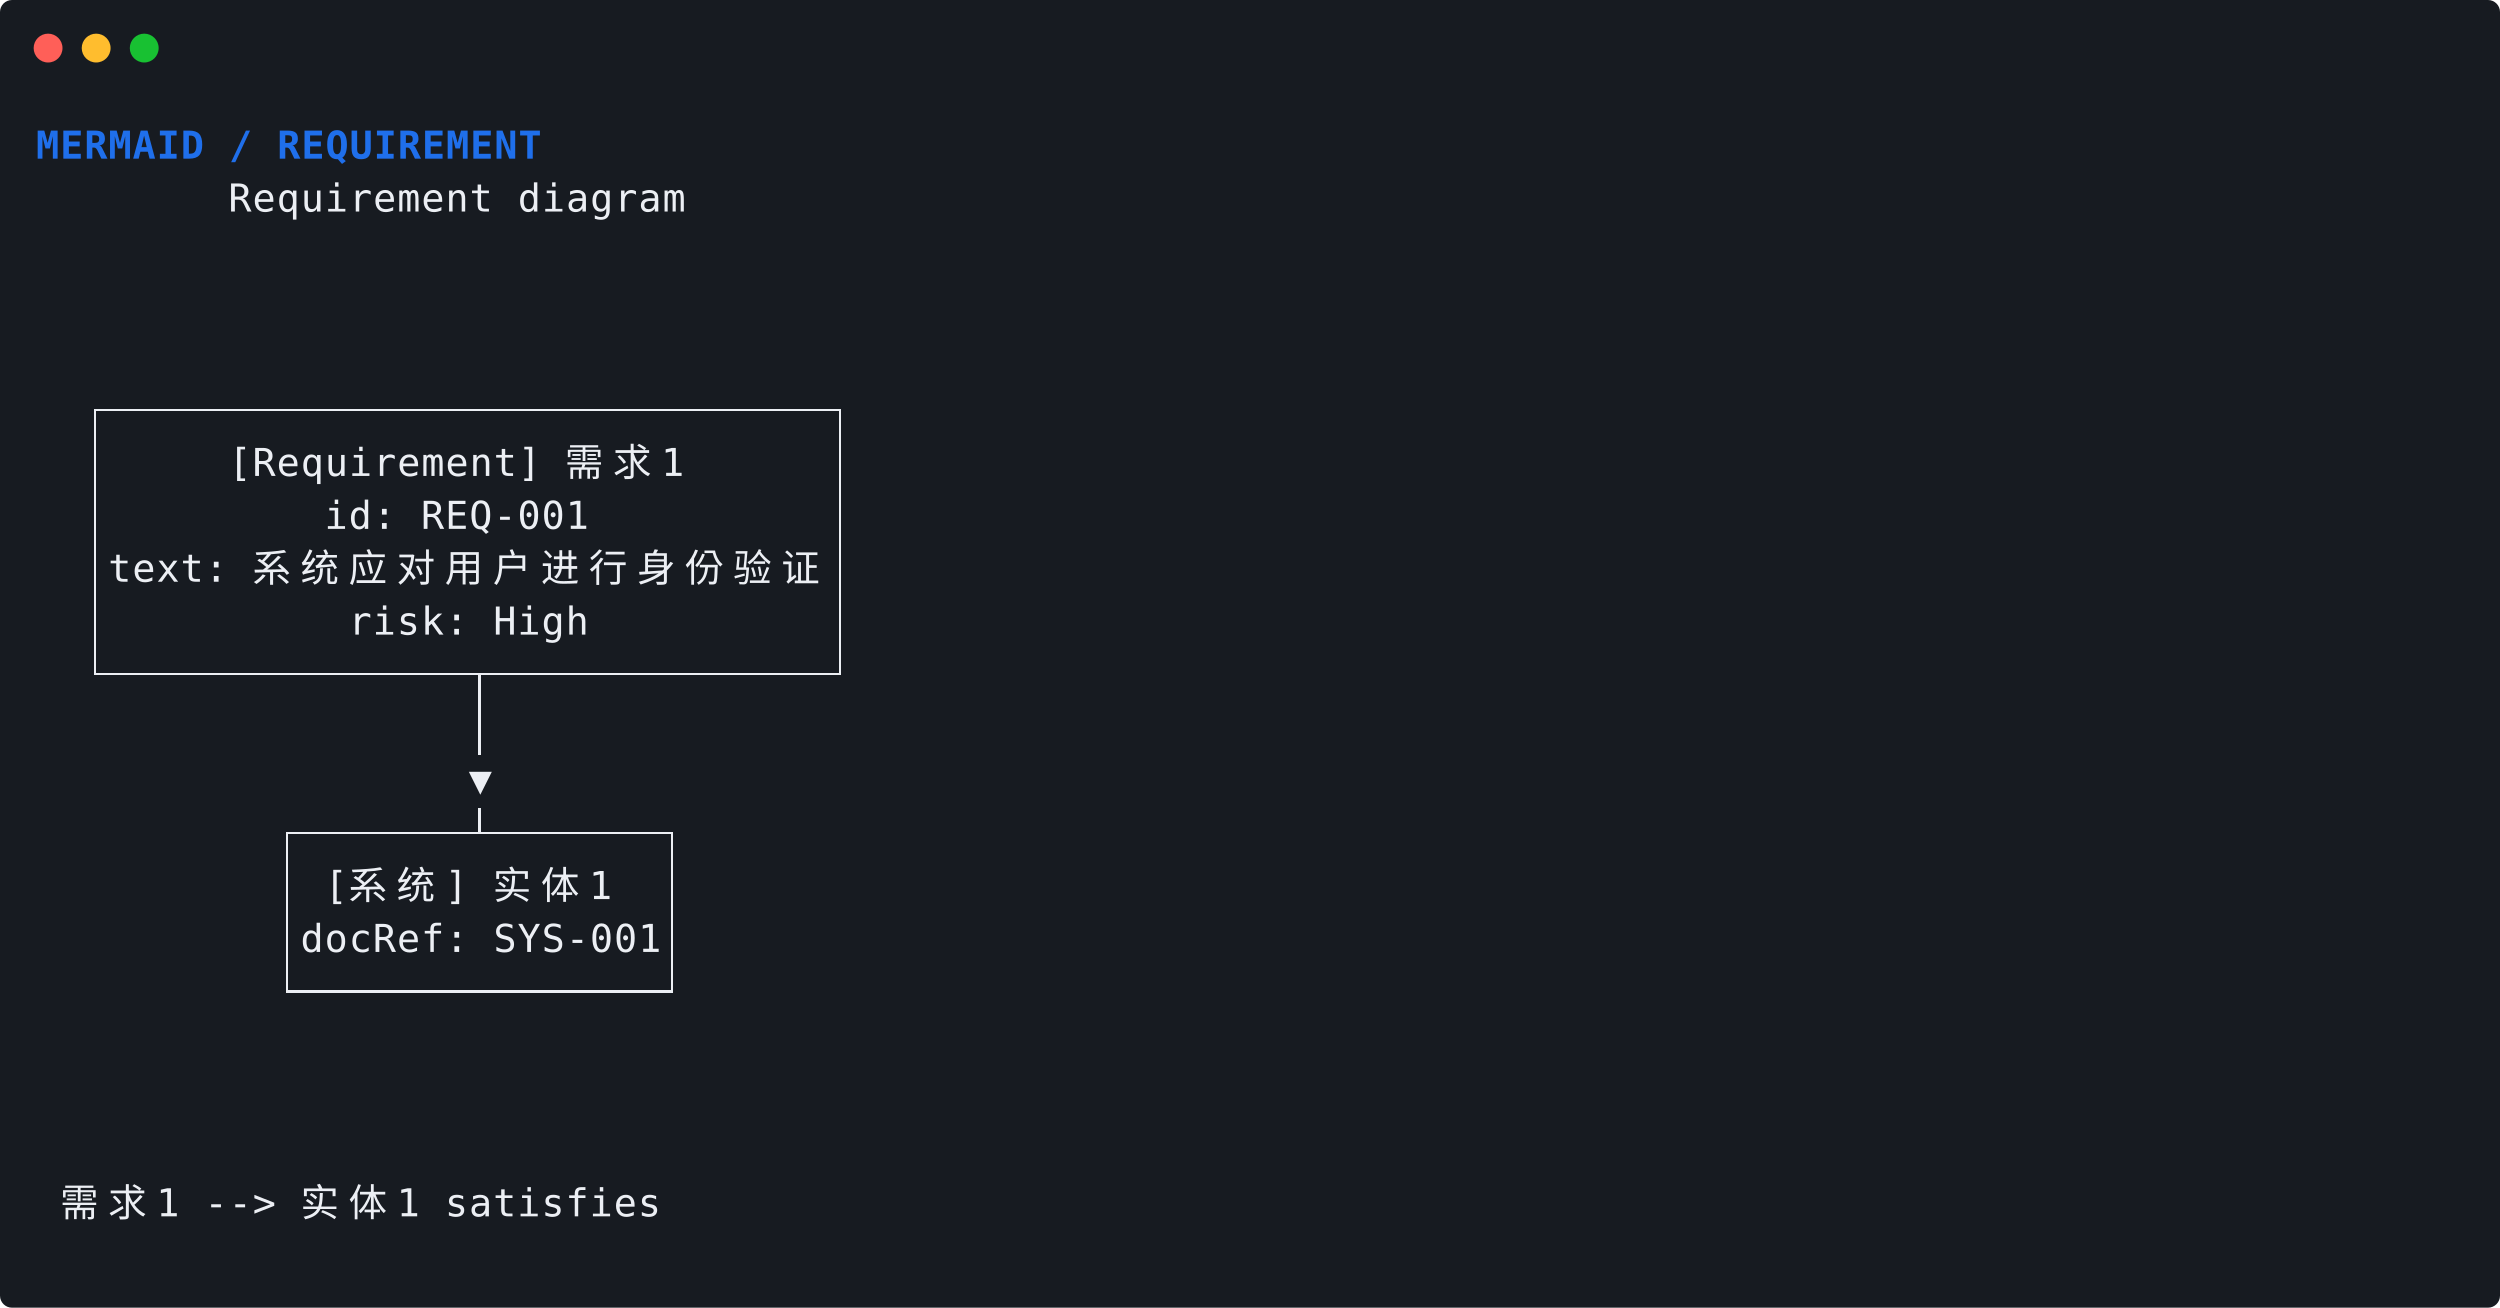
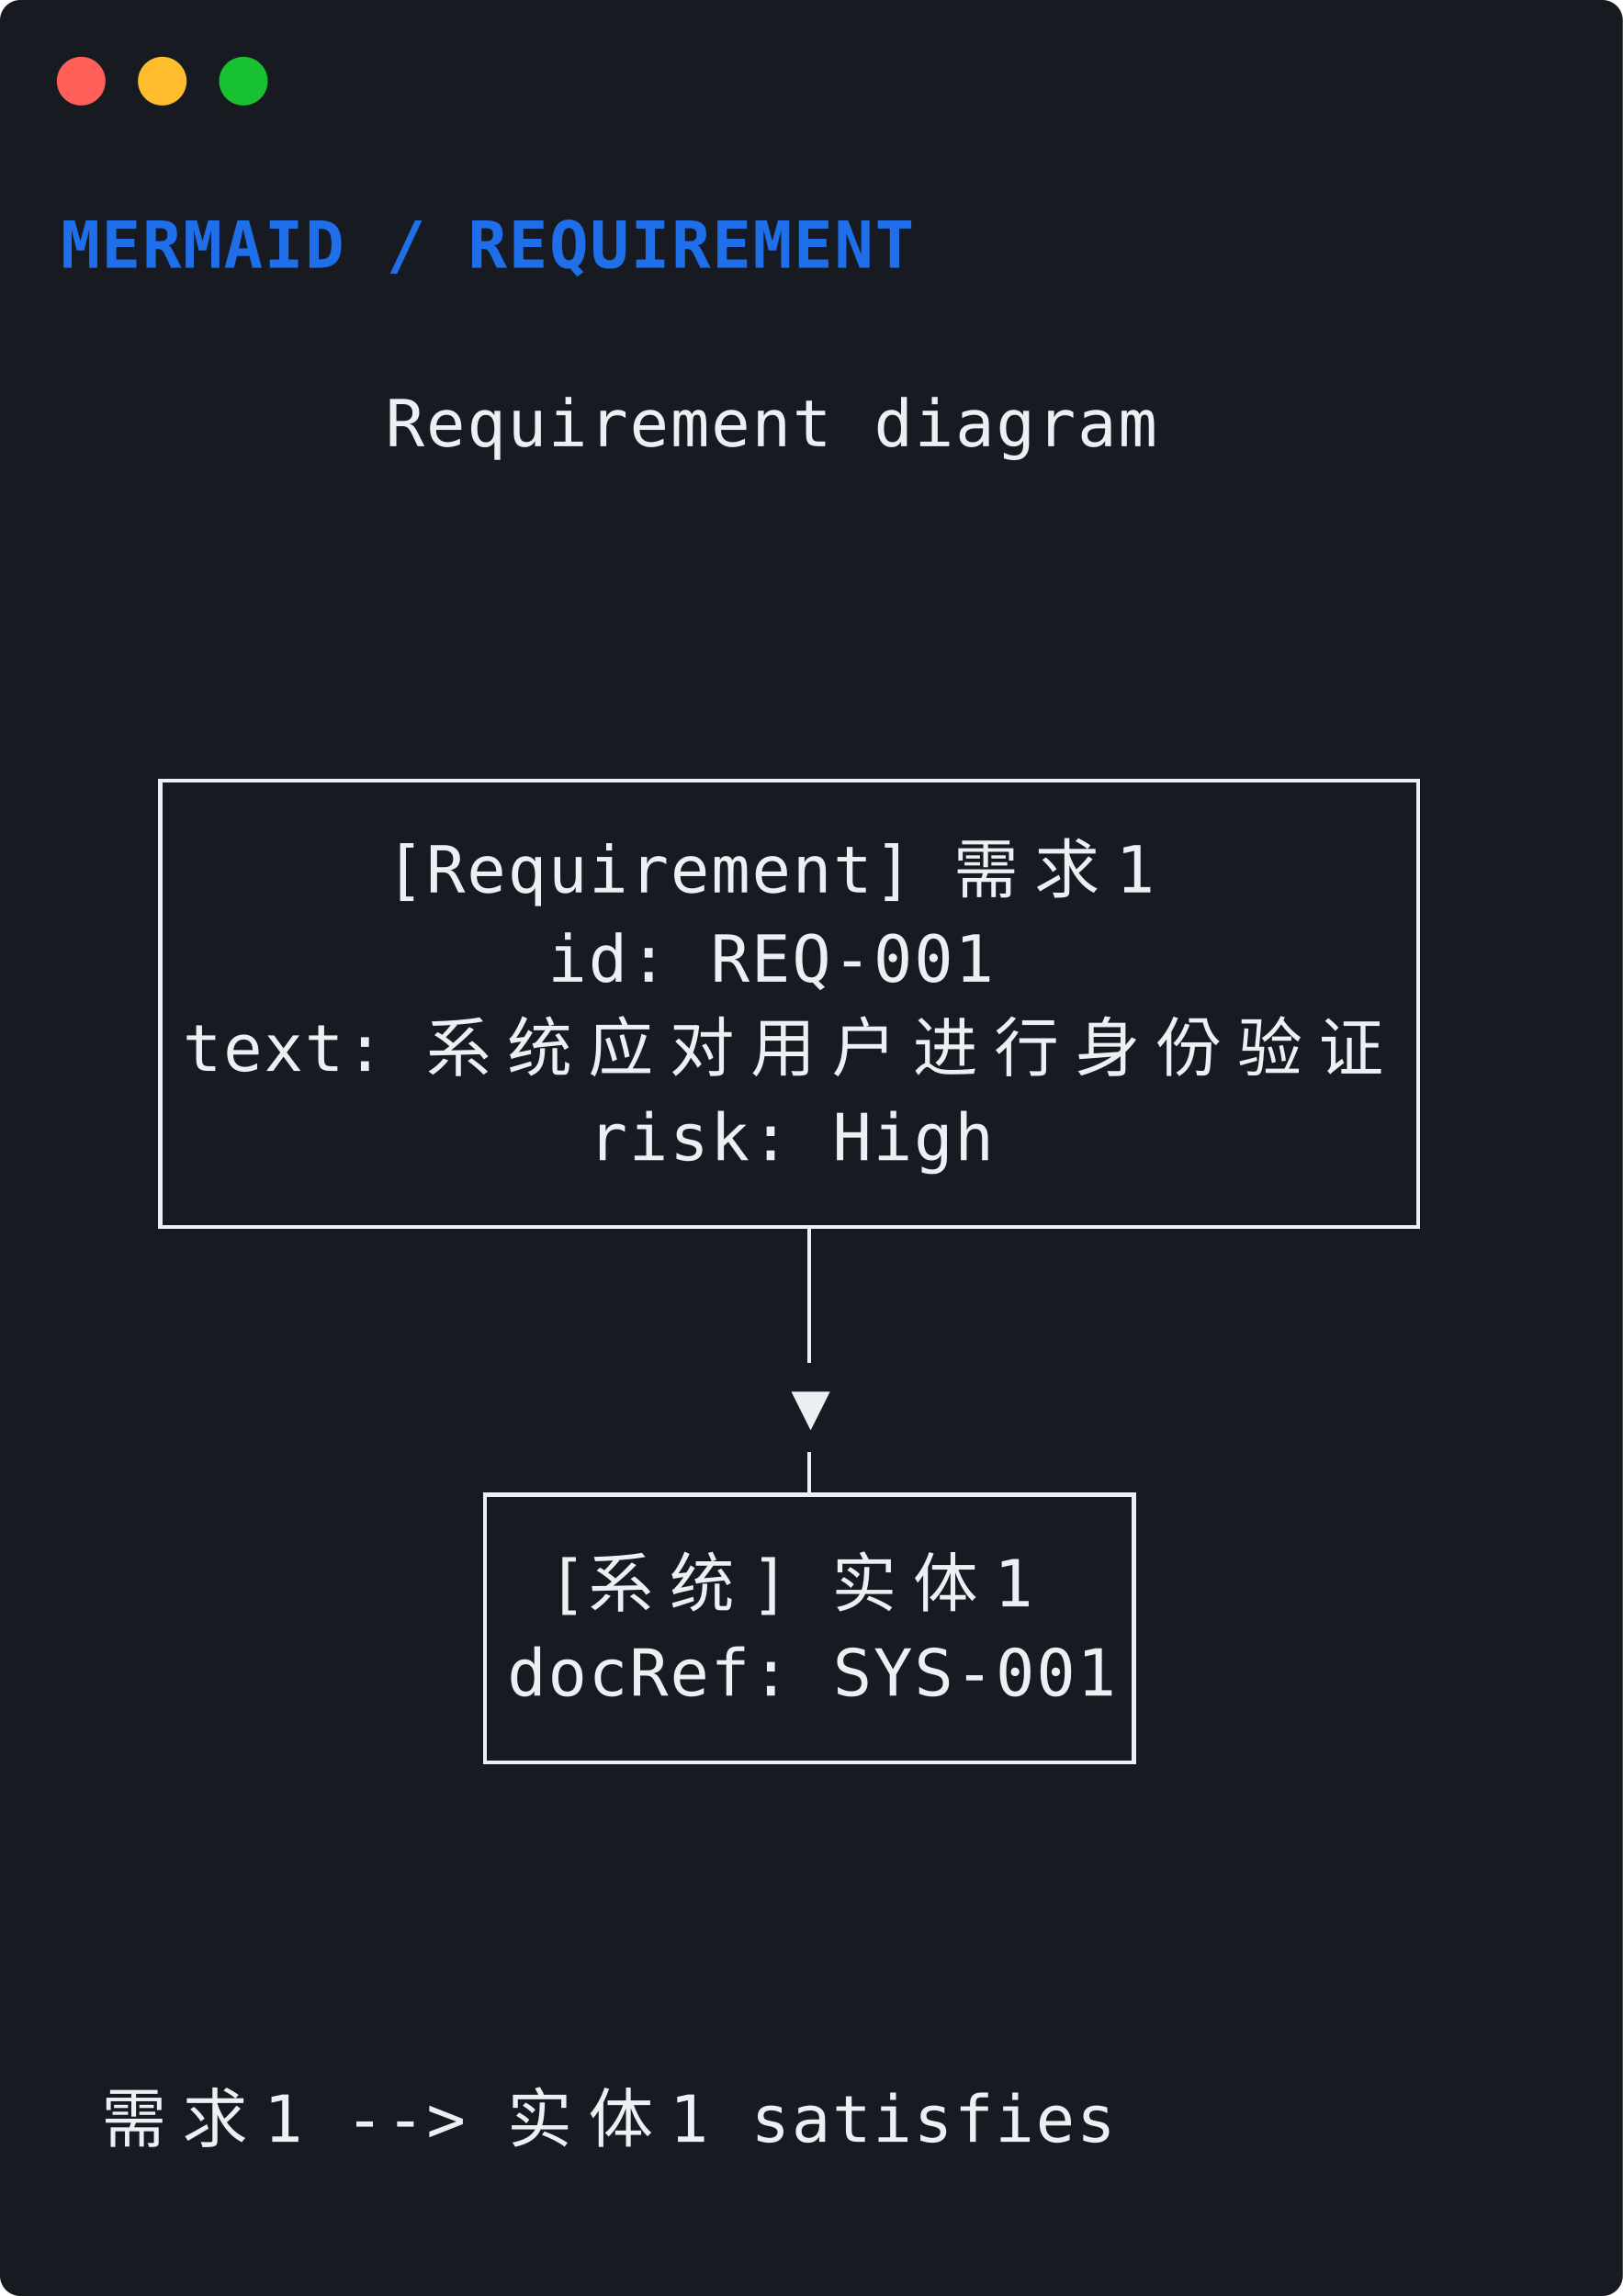
- <svg xmlns="http://www.w3.org/2000/svg" width="1040" height="544" viewBox="0 0 1040 544">
-   <rect width="1040" height="544" rx="5" fill="#171b21" />
+ <svg xmlns="http://www.w3.org/2000/svg" width="400" height="566" viewBox="0 0 400 566">
+   <rect width="400" height="566" rx="5" fill="#171b21" />
  <circle cx="20" cy="20" r="6" fill="#ff5f58" />
  <circle cx="40" cy="20" r="6" fill="#ffbd2e" />
  <circle cx="60" cy="20" r="6" fill="#18c132" />
-   <svg x="15" y="50" width="1000" height="484" viewBox="0 0 1000 484" overflow="hidden">
+   <svg x="15" y="50" width="360" height="506" viewBox="0 0 360 506" overflow="hidden">
    <style>.s0{fill:#1f6feb;font-weight:700}text{white-space:pre;font-kerning:none;font-variant-ligatures:none;font-synthesis:none;font-optical-sizing:none;-webkit-font-smoothing:antialiased;text-rendering:optimizeLegibility;text-decoration-skip-ink:none;text-decoration-thickness:1px;text-underline-offset:2px;letter-spacing:0.4px}</style>
    <g font-family="'JetBrains Mono','Fira Code','SF Mono',Menlo,Consolas,'DejaVu Sans Mono','Liberation Mono','Symbols Nerd Font Mono','Symbols Nerd Font','Powerline Symbols','Apple Symbols','Segoe UI Symbol','Noto Sans Symbols 2','Noto Sans Symbols','Apple Color Emoji','Segoe UI Emoji','Noto Color Emoji',monospace" font-size="16" fill="#eceff4" shape-rendering="crispEdges">
      <defs>
        <g id="c">
          <rect width="10" height="22" fill="#6a737d" />
        </g>
      </defs>
      <g class="r">
        <g transform="translate(0 0)">
          <g transform="translate(0 0)">
            <text y="16" class="s0">MERMAID / REQUIREMENT</text>
          </g>
-           <g transform="translate(0 22)">
+           <g transform="translate(0 44)">
            <text x="80" y="16">Requirement diagram</text>
          </g>
-           <g transform="translate(0 110)">
+           <g transform="translate(0 132)">
            <path d="M24 10h6v1H24M24 10h1v12H24M30 10h300v1H30M330 10h5v1H330M334 10h1v12H334" />
          </g>
-           <g transform="translate(0 132)">
+           <g transform="translate(0 154)">
            <path d="M24 0h1v22H24M334 0h1v22H334" />
            <text x="80" y="16">[Requirement]</text>
            <text x="220" y="16">需</text>
            <text x="240" y="16">求</text>
            <text x="260" y="16">1</text>
          </g>
-           <g transform="translate(0 154)">
+           <g transform="translate(0 176)">
            <path d="M24 0h1v22H24M334 0h1v22H334" />
            <text x="120" y="16">id: REQ-001</text>
          </g>
-           <g transform="translate(0 176)">
+           <g transform="translate(0 198)">
            <path d="M24 0h1v22H24M334 0h1v22H334" />
            <text x="30" y="16">text:</text>
            <text x="90" y="16">系</text>
            <text x="110" y="16">统</text>
            <text x="130" y="16">应</text>
            <text x="150" y="16">对</text>
            <text x="170" y="16">用</text>
            <text x="190" y="16">户</text>
            <text x="210" y="16">进</text>
            <text x="230" y="16">行</text>
            <text x="250" y="16">身</text>
            <text x="270" y="16">份</text>
            <text x="290" y="16">验</text>
            <text x="310" y="16">证</text>
          </g>
-           <g transform="translate(0 198)">
+           <g transform="translate(0 220)">
            <path d="M24 0h1v22H24M334 0h1v22H334" />
            <text x="130" y="16">risk: High</text>
          </g>
-           <g transform="translate(0 220)">
+           <g transform="translate(0 242)">
            <path d="M24 10h6v1H24M24 0h1v11H24M30 10h150v1H30M180 10h10v1H180M184 10h1v12H184M190 10h140v1H190M330 10h5v1H330M334 0h1v11H334" />
          </g>
-           <g transform="translate(0 242)">
+           <g transform="translate(0 264)">
            <path d="M184 0h1v22H184" />
          </g>
-           <g transform="translate(0 264)">
+           <g transform="translate(0 286)">
            <text x="180" y="16">▼</text>
          </g>
-           <g transform="translate(0 286)">
+           <g transform="translate(0 308)">
            <path d="M104 10h6v1H104M104 10h1v12H104M110 10h70v1H110M180 10h10v1H180M184 0h1v11H184M190 10h70v1H190M260 10h5v1H260M264 10h1v12H264" />
          </g>
-           <g transform="translate(0 308)">
+           <g transform="translate(0 330)">
            <path d="M104 0h1v22H104M264 0h1v22H264" />
            <text x="120" y="16">[</text>
            <text x="130" y="16">系</text>
            <text x="150" y="16">统</text>
            <text x="170" y="16">]</text>
            <text x="190" y="16">实</text>
            <text x="210" y="16">体</text>
            <text x="230" y="16">1</text>
          </g>
-           <g transform="translate(0 330)">
+           <g transform="translate(0 352)">
            <path d="M104 0h1v22H104M264 0h1v22H264" />
            <text x="110" y="16">docRef: SYS-001</text>
          </g>
-           <g transform="translate(0 352)">
+           <g transform="translate(0 374)">
            <path d="M104 10h6v1H104M104 0h1v11H104M110 10h150v1H110M260 10h5v1H260M264 0h1v11H264" />
          </g>
-           <g transform="translate(0 440)">
+           <g transform="translate(0 462)">
            <text x="10" y="16">需</text>
            <text x="30" y="16">求</text>
            <text x="50" y="16">1 --&gt;</text>
            <text x="110" y="16">实</text>
            <text x="130" y="16">体</text>
            <text x="150" y="16">1  satisfies</text>
          </g>
        </g>
      </g>
    </g>
  </svg>
</svg>
